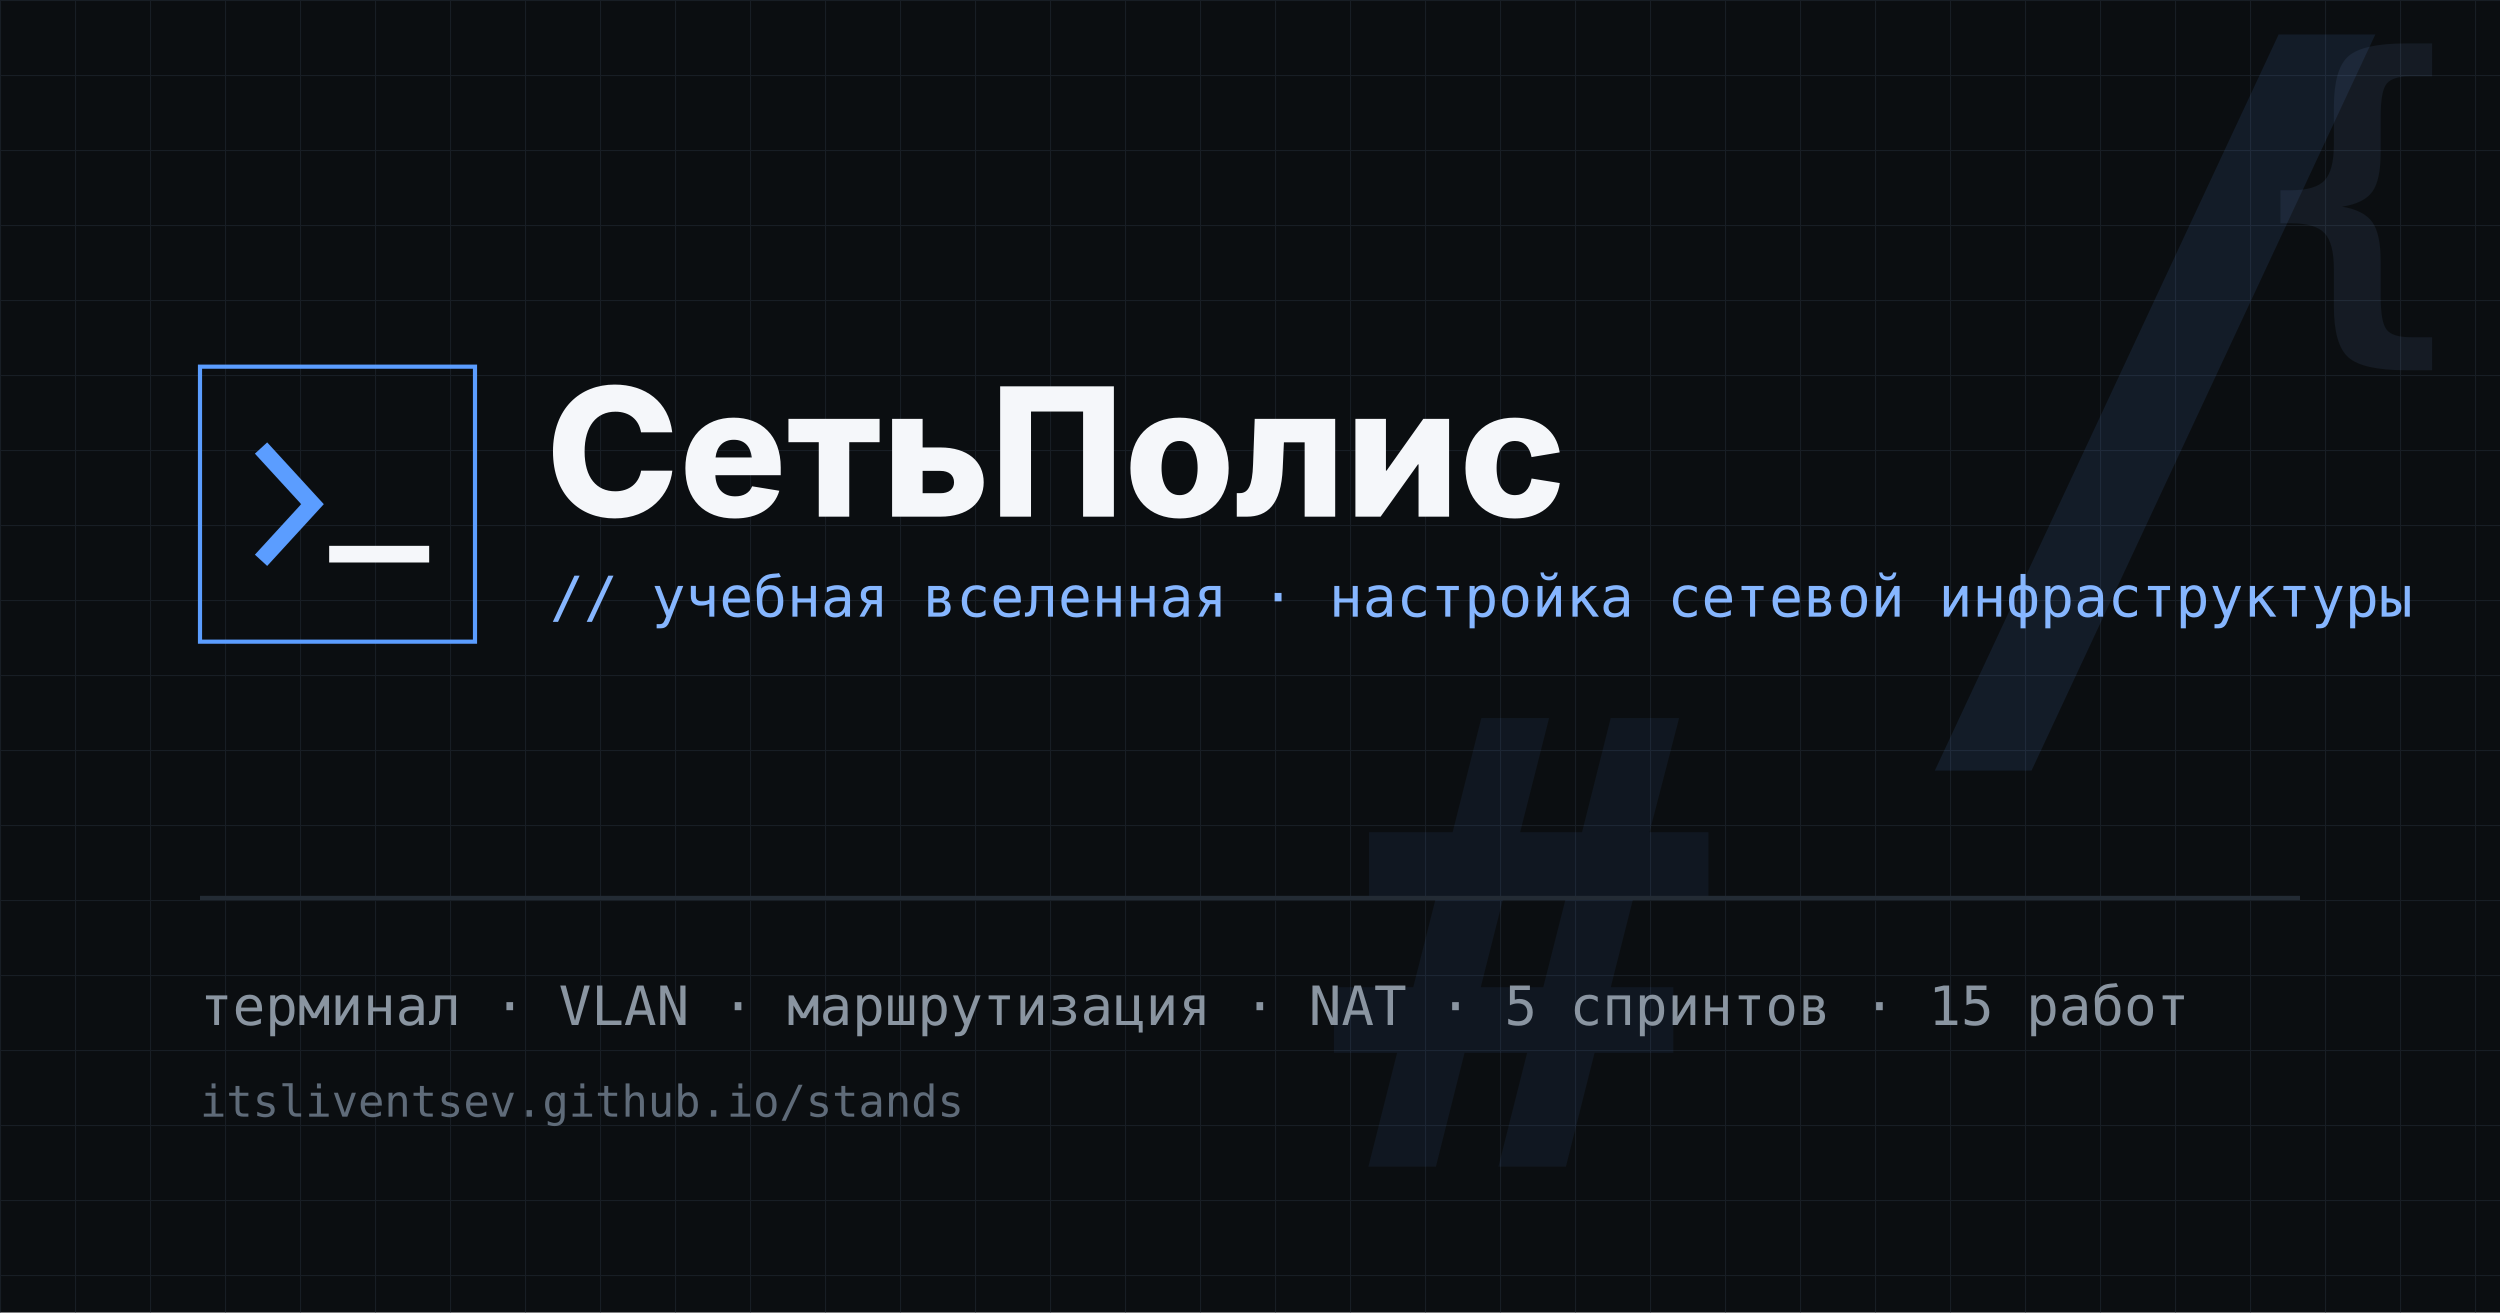
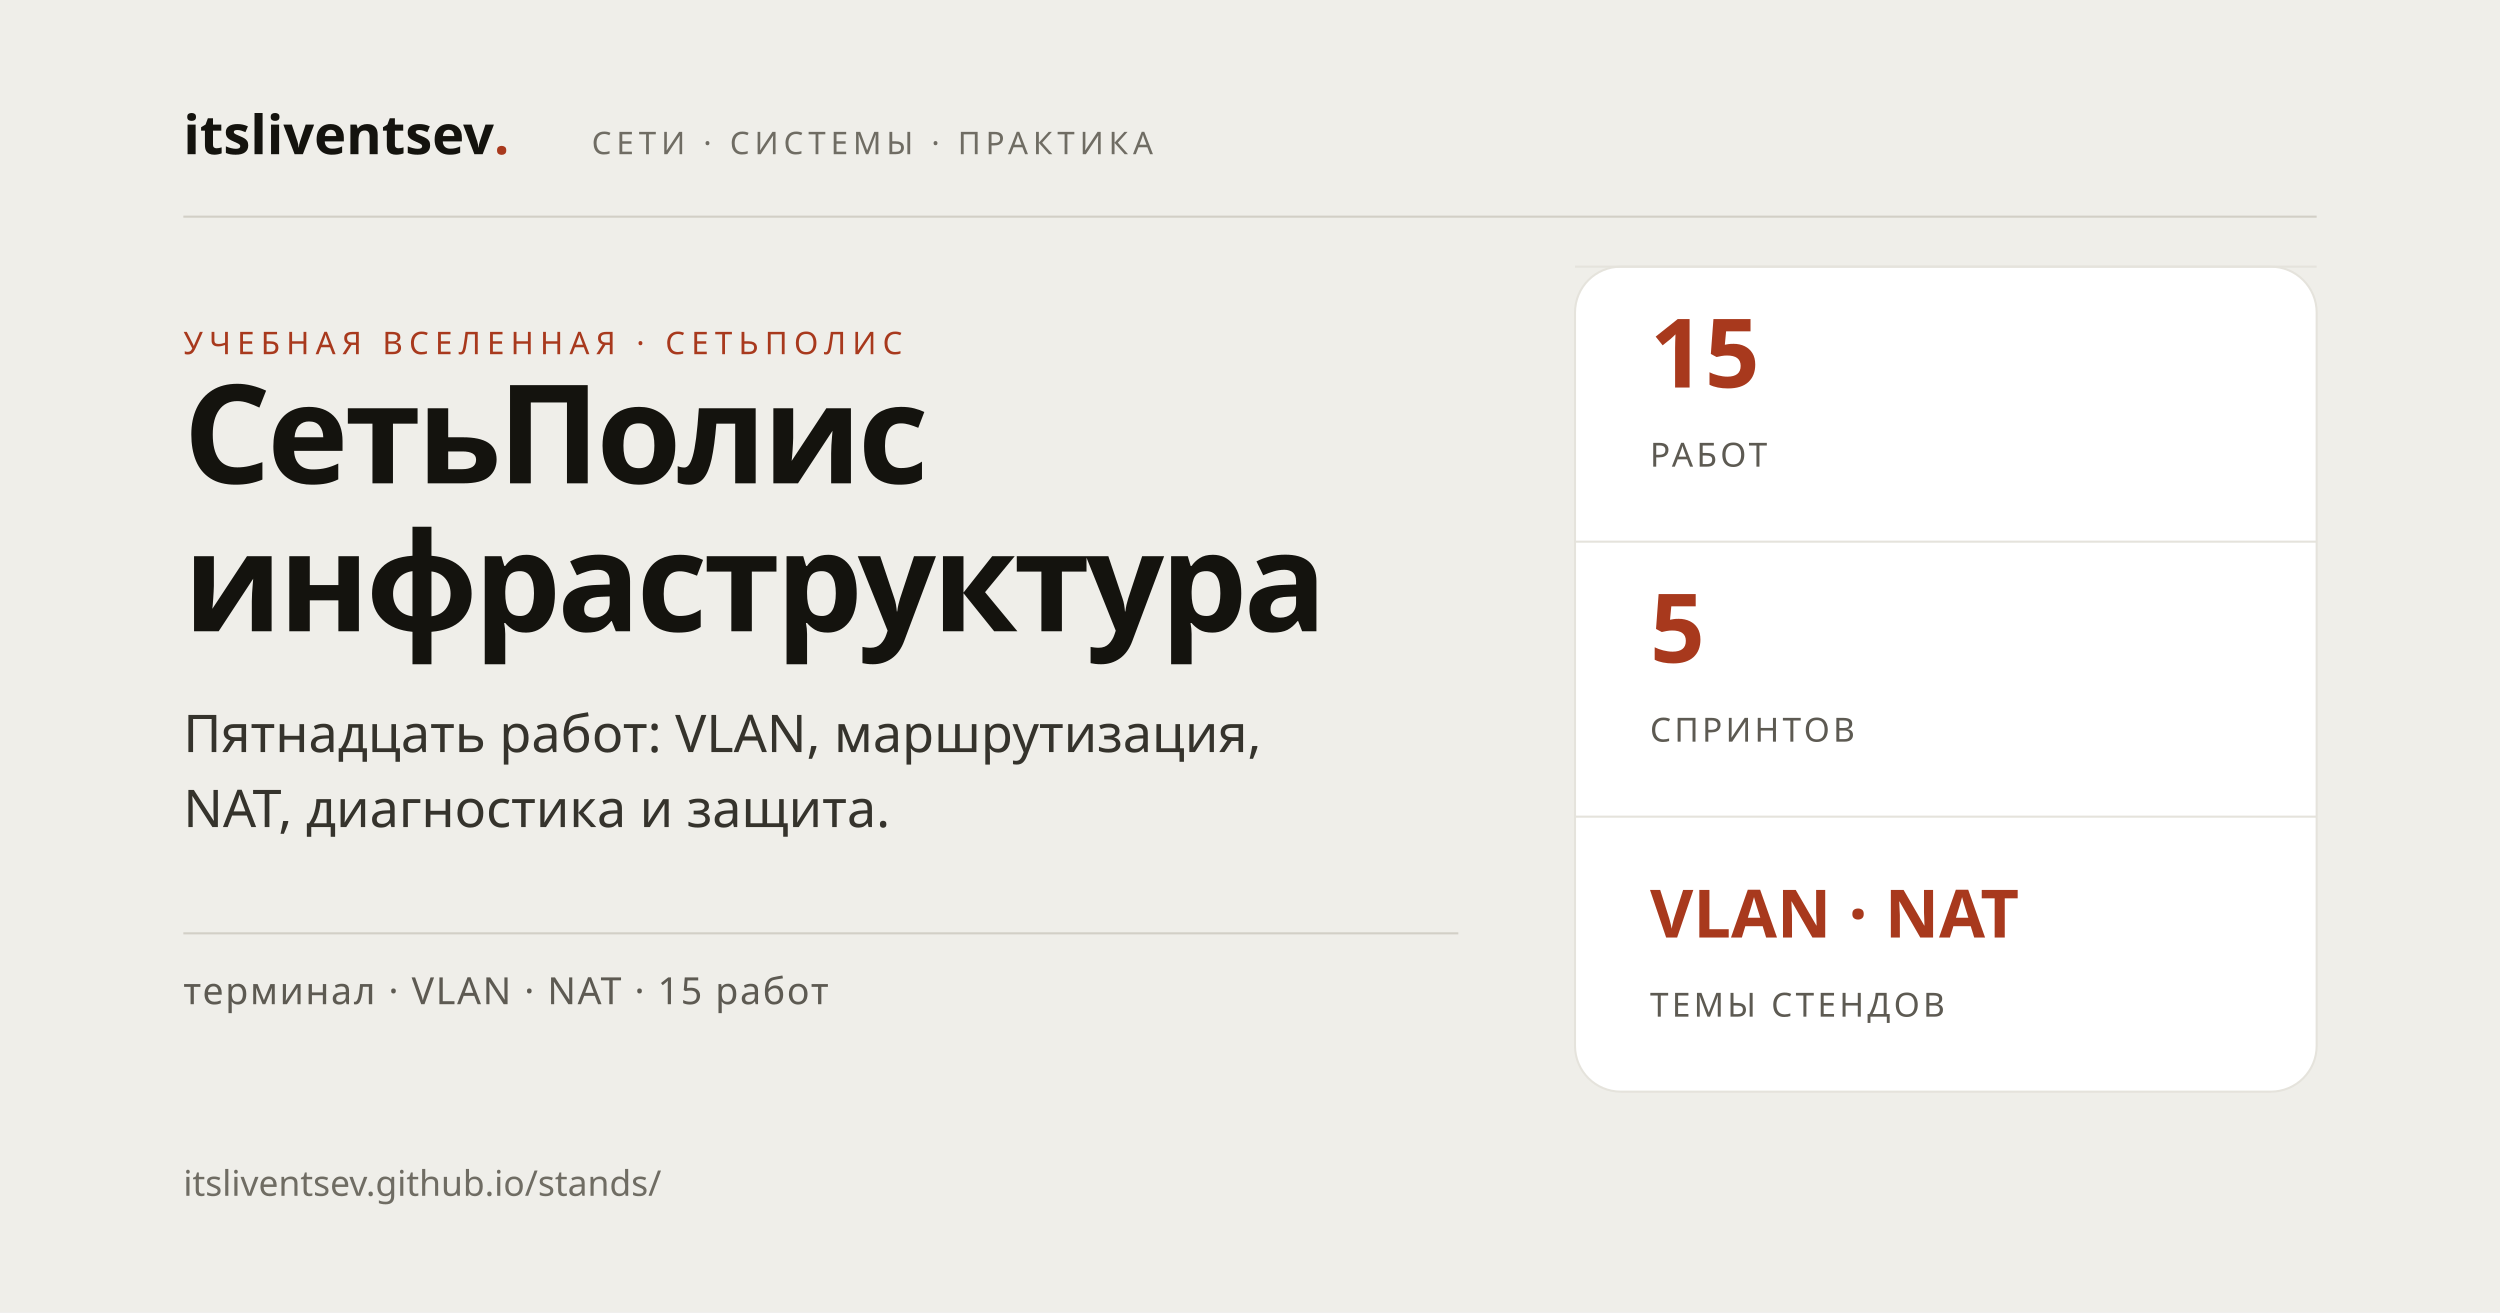
<svg xmlns="http://www.w3.org/2000/svg" width="1200" height="630" viewBox="0 0 1200 630">
-   <defs>
-     <pattern id="grid" width="36" height="36" patternUnits="userSpaceOnUse">
-       <path d="M36 0H0V36" fill="none" stroke="#232b34" stroke-width="1" opacity="0.55" />
-     </pattern>
-   </defs>
-   <rect width="1200" height="630" fill="#0b0e11" />
-   <rect width="1200" height="630" fill="url(#grid)" />
-   <text x="905" y="330" font-family="'JetBrains Mono',monospace" font-size="430" font-weight="700" fill="#5b9dff" opacity="0.1">/</text>
-   <text x="640" y="560" font-family="'JetBrains Mono',monospace" font-size="300" font-weight="700" fill="#5b9dff" opacity="0.07">#</text>
-   <text x="1080" y="150" font-family="'JetBrains Mono',monospace" font-size="170" font-weight="700" fill="#86b6ff" opacity="0.08">{ }</text>
-   <rect x="96" y="176" width="132" height="132" rx="0" fill="none" stroke="#5b9dff" stroke-width="2" />
-   <path d="M128 218l22 24-22 24" fill="none" stroke="#5b9dff" stroke-width="8" stroke-linecap="square" stroke-linejoin="miter" />
-   <line x1="162" y1="266" x2="202" y2="266" stroke="#f5f7fa" stroke-width="8" stroke-linecap="square" />
-   <text x="262" y="248" font-family="Inter,system-ui,sans-serif" font-size="86" font-weight="800" fill="#f5f7fa">СетьПолис</text>
-   <text x="264" y="296" font-family="'JetBrains Mono',monospace" font-size="27" font-weight="500" fill="#86b6ff">// учебная вселенная · настройка сетевой инфраструктуры</text>
-   <rect x="96" y="430" width="1008" height="2" fill="#232b34" />
-   <text x="96" y="492" font-family="'JetBrains Mono',monospace" font-size="26" font-weight="500" fill="#8a95a1">терминал · VLAN · маршрутизация · NAT · 5 спринтов · 15 работ</text>
-   <text x="96" y="536" font-family="'JetBrains Mono',monospace" font-size="21" font-weight="400" fill="#5f6b79">itsliventsev.github.io/stands</text>
+   <rect width="1200" height="630" fill="#efeee9" />
+   <text x="88" y="74" font-family="Golos Text" font-size="26" font-weight="700" fill="#14130e">itsliventsev<tspan fill="#a8391d">.</tspan>
+   </text>
+   <text x="284" y="74" font-family="'JetBrains Mono'" font-size="15" fill="#6f6c63" letter-spacing="2.4">СЕТИ · СИСТЕМЫ · ПРАКТИКА</text>
+   <line x1="88" y1="104" x2="1112" y2="104" stroke="#d2cfc6" stroke-width="1" />
+   <text x="88" y="170" font-family="'JetBrains Mono'" font-size="15" fill="#a8391d" letter-spacing="3">УЧЕБНАЯ ВСЕЛЕННАЯ · СЕТЬПОЛИС</text>
+   <text x="88" y="232" font-family="Golos Text" font-size="66" font-weight="700" fill="#14130e" letter-spacing="-1.8">СетьПолис</text>
+   <text x="88" y="303" font-family="Golos Text" font-size="66" font-weight="700" fill="#14130e" letter-spacing="-1.8">инфраструктура</text>
+   <text x="88" y="361" font-family="Literata" font-size="25" fill="#35332c">Пятнадцать работ: VLAN, маршрутизация,</text>
+   <text x="88" y="397" font-family="Literata" font-size="25" fill="#35332c">NAT, диагностика и защита.</text>
+   <line x1="88" y1="448" x2="700" y2="448" stroke="#d2cfc6" stroke-width="1" />
+   <text x="88" y="482" font-family="'JetBrains Mono'" font-size="18" fill="#5d5a52" letter-spacing="0.8">терминал · VLAN · NAT · 15 работ</text>
+   <text x="88" y="574" font-family="'JetBrains Mono'" font-size="17" fill="#6f6c63">itsliventsev.github.io/stands/</text>
+   <rect x="756" y="128" width="356" height="396" rx="22" fill="#ffffff" stroke="#e5e3dc" stroke-width="1" />
+   <line x1="756" y1="128" x2="1112" y2="128" stroke="#e5e3dc" stroke-width="1" />
+   <text x="792" y="186" font-family="Golos Text" font-size="46" font-weight="700" fill="#a8391d">15</text>
+   <text x="792" y="224" font-family="'JetBrains Mono'" font-size="16" fill="#5d5a52" letter-spacing="1.6">РАБОТ</text>
+   <line x1="756" y1="260" x2="1112" y2="260" stroke="#e5e3dc" stroke-width="1" />
+   <text x="792" y="318" font-family="Golos Text" font-size="46" font-weight="700" fill="#a8391d">5</text>
+   <text x="792" y="356" font-family="'JetBrains Mono'" font-size="16" fill="#5d5a52" letter-spacing="1.6">СПРИНТОВ</text>
+   <line x1="756" y1="392" x2="1112" y2="392" stroke="#e5e3dc" stroke-width="1" />
+   <text x="792" y="450" font-family="Golos Text" font-size="32" font-weight="700" fill="#a8391d">VLAN · NAT</text>
+   <text x="792" y="488" font-family="'JetBrains Mono'" font-size="16" fill="#5d5a52" letter-spacing="1.6">ТЕМЫ СТЕНДОВ</text>
</svg>
